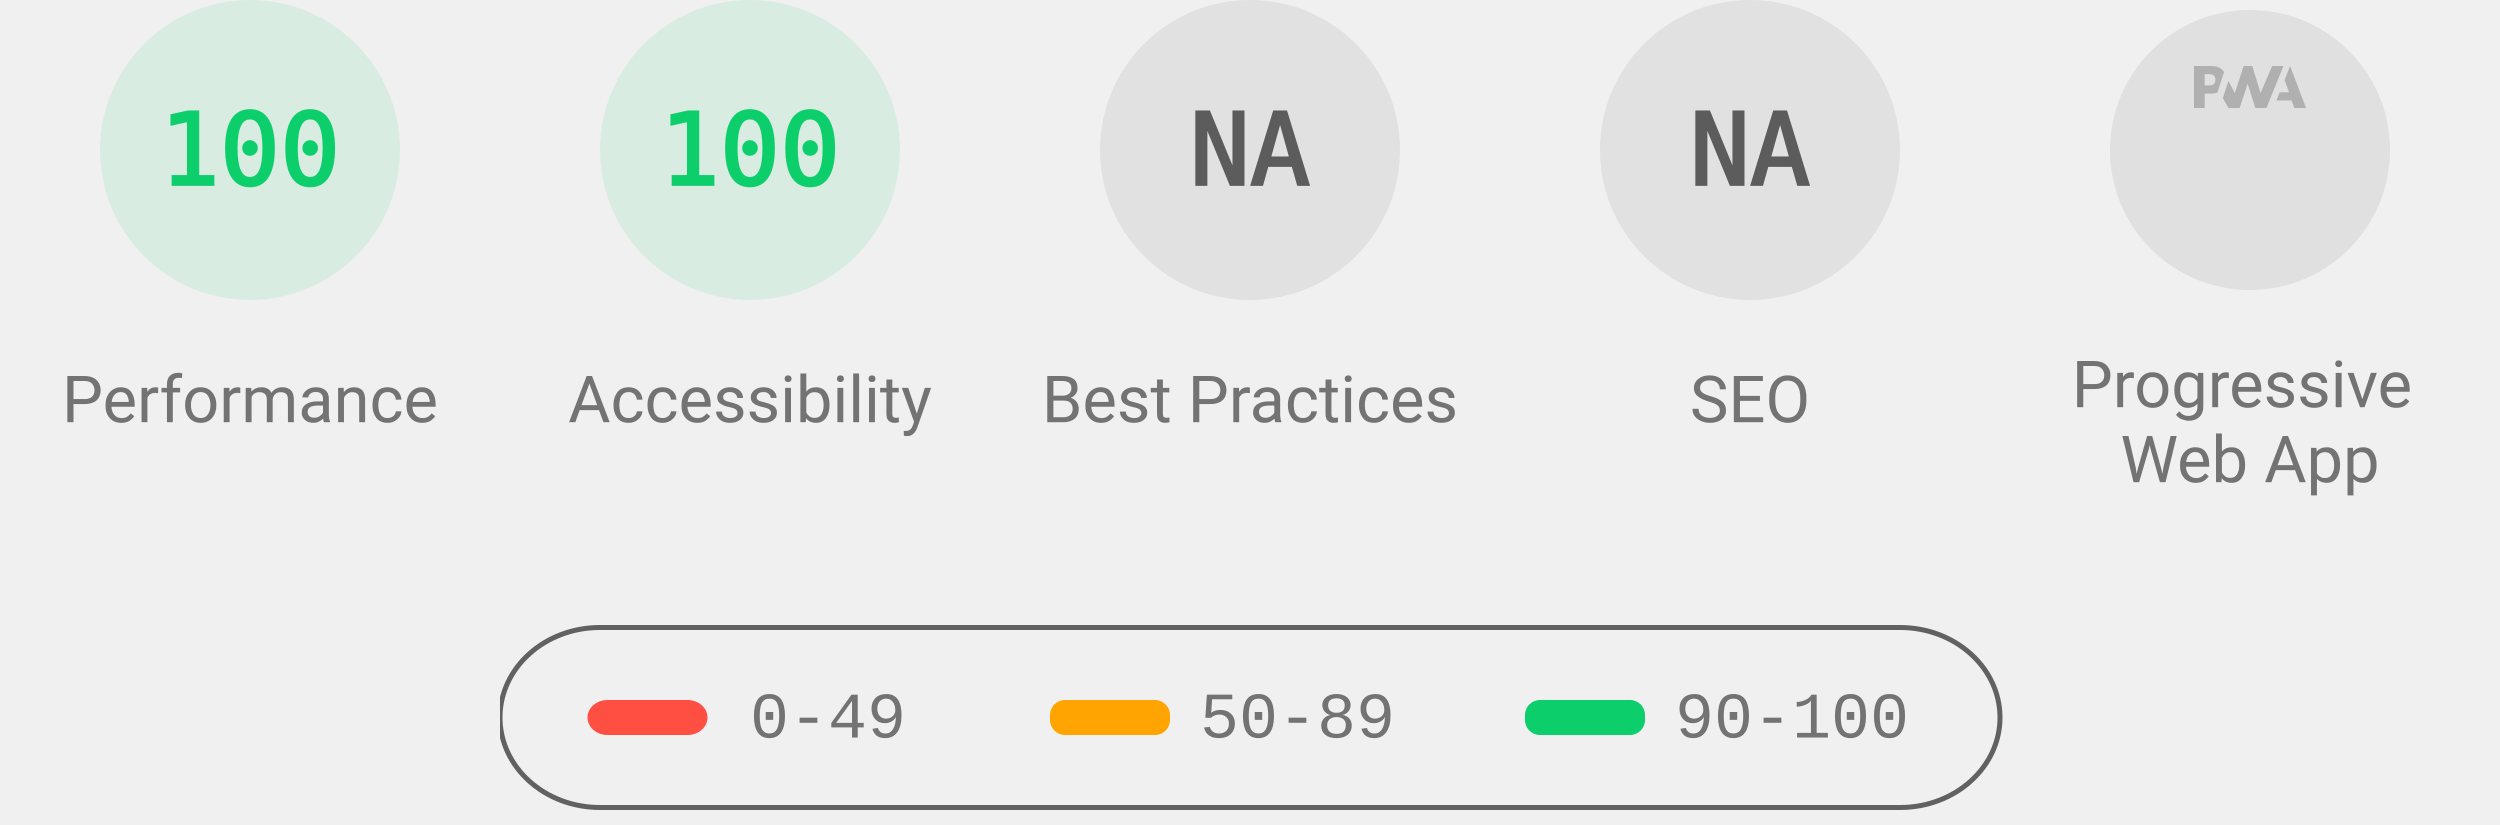
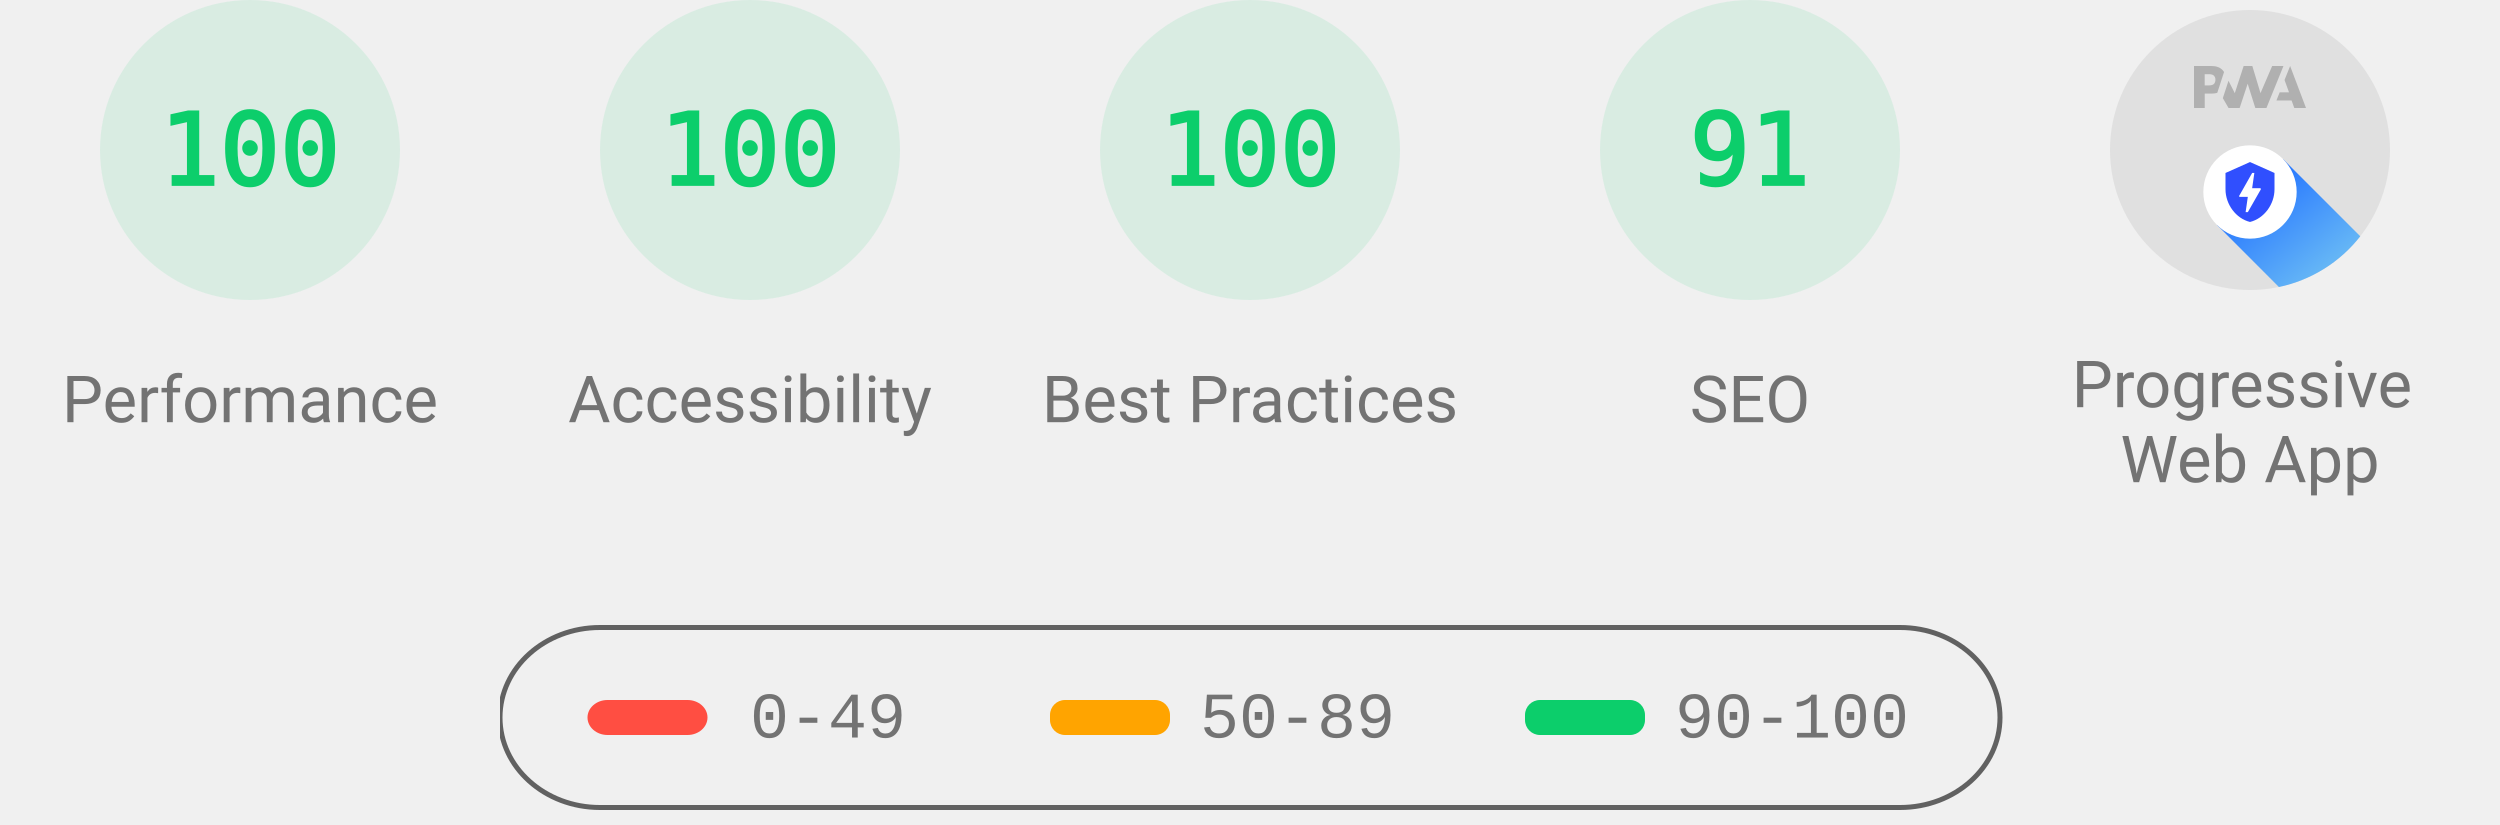
<svg xmlns="http://www.w3.org/2000/svg" class="theme--agnostic" fill="none" width="1000" height="330">
  <style>
			.gauge-base {
				opacity: 0.1
			}

			.gauge-arc {
				fill: none;
				animation-delay: 250ms;
				stroke-linecap: round;
				transform: rotate(-90deg);
				transform-origin: 100px 60px;
				animation: load-gauge 1s ease forwards
			}

			.guage-text {
				font-size: 40px;
				font-family: monospace;
				text-align: center
			}

			.guage-red {
				color: #ff4e42;
				fill: #ff4e42;
				stroke: #ff4e42
			}
			.guage-orange {
				color: #ffa400;
				fill: #ffa400;
				stroke: #ffa400
			}
			.guage-green {
				color: #0cce6b;
				fill: #0cce6b;
				stroke: #0cce6b
			}
			.theme--agnostic .guage-undefined {
				color: #5c5c5c;
				fill: #5c5c5c;
				stroke: #5c5c5c
			}
			.theme--light .guage-undefined {
				color: #1e1e1e;
				fill: #1e1e1e;
				stroke: #1e1e1e
			}
			.theme--dark .guage-undefined {
				color: #f5f5f5;
				fill: #f5f5f5;
				stroke: #f5f5f5
			}

			.guage-title {
				stroke: none;
				font-size: 26px;
				line-height: 26px;
				font-family: Roboto, Halvetica, Arial, sans-serif
			}
			.metric.guage-title {
				font-family: 'Courier New', Courier, monospace
			}
			.theme--agnostic .guage-title {
				color: #737373;
				fill: #737373
			}
			.theme--light .guage-title {
				color: #212121;
				fill: #212121
			}
			.theme--dark .guage-title {
				color: #f5f5f5;
				fill: #f5f5f5
			}

			@keyframes load-gauge {
				from {
					stroke-dasharray: 0 352.858
				}
			}
			.lh-gauge--pwa__disc {
				fill: #e0e0e0
			}
			.lh-gauge--pwa__logo {
				position: relative;
				fill: #b0b0b0
			}
			.lh-gauge--pwa__invisible {
				display: none
			}
			.lh-gauge--pwa__visible {
				display: inline
			}
			.guage-invisible {
				display: none
			}
			.lh-gauge--pwa__logo--primary-color {
				fill: #304ffe
			}
			.theme--agnostic .lh-gauge--pwa__logo--secondary-color {
				fill: #787878
			}
			.theme--light .lh-gauge--pwa__logo--secondary-color {
				fill: #3d3d3d
			}
			.theme--dark .lh-gauge--pwa__logo--secondary-color {
				fill: #d8b6b6
			}
			.theme--light #svg_2 {
				stroke: #00000022
			}
			.theme--agnostic #svg_2 {
				stroke: #616161
			}
			.theme--light #svg_2 {
				stroke: #00000022
			}
			.theme--dark #svg_2 {
				stroke: #f5f5f566
			}
		</style>
  <svg class="guage-div guage-perf guage-green" viewBox="0 0 200 200" width="200" height="200" x="0" y="0">
    <circle class="gauge-base" r="56" cx="100" cy="60" stroke-width="8" />
    <circle class="gauge-arc guage-arc-1" r="56" cx="100" cy="60" stroke-width="8" style="stroke-dasharray: 351.858, 351.858;" />
    <text class="guage-text" x="100px" y="60px" alignment-baseline="central" dominant-baseline="central" text-anchor="middle">100</text>
    <text class="guage-title" x="100px" y="160px" alignment-baseline="central" dominant-baseline="central" text-anchor="middle">Performance</text>
  </svg>,<svg class="guage-div guage-perf guage-green" viewBox="0 0 200 200" width="200" height="200" x="200" y="0">
    <circle class="gauge-base" r="56" cx="100" cy="60" stroke-width="8" />
    <circle class="gauge-arc guage-arc-1" r="56" cx="100" cy="60" stroke-width="8" style="stroke-dasharray: 351.858, 351.858;" />
    <text class="guage-text" x="100px" y="60px" alignment-baseline="central" dominant-baseline="central" text-anchor="middle">100</text>
    <text class="guage-title" x="100px" y="160px" alignment-baseline="central" dominant-baseline="central" text-anchor="middle">Accessibility</text>
-   </svg>,<svg class="guage-div guage-perf guage-undefined" viewBox="0 0 200 200" width="200" height="200" x="400" y="0">
+   </svg>,<svg class="guage-div guage-perf guage-green" viewBox="0 0 200 200" width="200" height="200" x="400" y="0">
    <circle class="gauge-base" r="56" cx="100" cy="60" stroke-width="8" />
    <circle class="gauge-arc guage-arc-1" r="56" cx="100" cy="60" stroke-width="8" style="stroke-dasharray: 351.858, 351.858;" />
-     <text class="guage-text" x="100px" y="60px" alignment-baseline="central" dominant-baseline="central" text-anchor="middle">NA</text>
+     <text class="guage-text" x="100px" y="60px" alignment-baseline="central" dominant-baseline="central" text-anchor="middle">100</text>
    <text class="guage-title" x="100px" y="160px" alignment-baseline="central" dominant-baseline="central" text-anchor="middle">Best Practices</text>
-   </svg>,<svg class="guage-div guage-perf guage-undefined" viewBox="0 0 200 200" width="200" height="200" x="600" y="0">
-     <circle class="gauge-base" r="56" cx="100" cy="60" stroke-width="8" />
-     <circle class="gauge-arc guage-arc-1" r="56" cx="100" cy="60" stroke-width="8" style="stroke-dasharray: 351.858, 351.858;" />
-     <text class="guage-text" x="100px" y="60px" alignment-baseline="central" dominant-baseline="central" text-anchor="middle">NA</text>
+   </svg>,<svg class="guage-div guage-perf guage-green" viewBox="0 0 200 200" width="200" height="200" x="600" y="0">
+     <circle class="gauge-base" r="56" cx="100" cy="60" stroke-width="8" />
+     <circle class="gauge-arc guage-arc-1" r="56" cx="100" cy="60" stroke-width="8" style="stroke-dasharray: 320.191, 351.858;" />
+     <text class="guage-text" x="100px" y="60px" alignment-baseline="central" dominant-baseline="central" text-anchor="middle">91</text>
    <text class="guage-title" x="100px" y="160px" alignment-baseline="central" dominant-baseline="central" text-anchor="middle">SEO</text>
  </svg>,<svg class="guage-div guage-pwa" viewBox="0 0 200 200" width="200" height="200" x="800" y="0">
    <svg viewBox="0 0 60 60" width="112" height="112" x="44" y="4">
      <defs>
        <linearGradient id="lh-gauge--pwa__check-circle__gradient-0" x1="50%" y1="0%" x2="50%" y2="100%">
          <stop stop-color="#00C852" offset="0%" />
          <stop stop-color="#009688" offset="100%" />
        </linearGradient>
        <linearGradient id="lh-gauge--pwa__installable__shadow-gradient-0" x1="76.056%" x2="24.111%" y1="82.995%" y2="24.735%">
          <stop stop-color="#A5D6A7" offset="0%" />
          <stop stop-color="#80CBC4" offset="100%" />
        </linearGradient>
        <linearGradient id="lh-gauge--pwa__fast-reliable__shadow-gradient-0" x1="76.056%" y1="82.995%" x2="25.678%" y2="26.493%">
          <stop stop-color="#64B5F6" offset="0%" />
          <stop stop-color="#2979FF" offset="100%" />
        </linearGradient>
        <g id="lh-gauge--pwa__fast-reliable-badge-0">
          <circle fill="#FFFFFF" cx="10" cy="10" r="10" />
          <path fill="#304FFE" d="M10 3.58l5.25 2.34v3.5c0 3.23-2.24 6.26-5.25 7-3.01-.74-5.25-3.77-5.25-7v-3.5L10 3.58zm-.47 10.74l2.76-4.83.03-.07c.04-.08 0-.24-.22-.24h-1.64l.47-3.26h-.47l-2.7 4.77c-.02.01.05-.1-.04.05-.09.16-.1.31.18.31h1.63l-.47 3.27h.47z" />
        </g>
        <g id="lh-gauge--pwa__installable-badge-0">
          <circle fill="#FFFFFF" cx="10" cy="10" r="10" />
          <path fill="#009688" d="M10 4.167A5.835 5.835 0 0 0 4.167 10 5.835 5.835 0 0 0 10 15.833 5.835 5.835 0 0 0 15.833 10 5.835 5.835 0 0 0 10 4.167zm2.917 6.416h-2.334v2.334H9.417v-2.334H7.083V9.417h2.334V7.083h1.166v2.334h2.334v1.166z" />
        </g>
      </defs>
      <g stroke="none" fill-rule="nonzero">
        <circle class="lh-gauge--pwa__disc" cx="30" cy="30" r="30" />
        <g class="lh-gauge--pwa__logo">
          <path d="M35.66 19.39l.7-1.75h2L37.4 15 38.6 12l3.4 9h-2.51l-.58-1.61z" />
          <path d="M33.52 21l3.65-9h-2.42l-2.5 5.82L30.5 12h-1.86l-1.9 5.82-1.35-2.65-1.21 3.72L25.4 21h2.38l1.72-5.2 1.64 5.2z" />
          <path fill-rule="nonzero" d="M20.3 17.91h1.48c.45 0 .85-.05 1.2-.15l.39-1.18 1.07-3.3a2.64 2.64 0 0 0-.28-.37c-.55-.6-1.36-.91-2.42-.91H18v9h2.3V17.9zm1.96-3.84c.22.22.33.5.33.87 0 .36-.1.65-.29.87-.2.23-.59.35-1.15.35h-.86v-2.41h.87c.52 0 .89.1 1.1.32z" />
        </g>
        <rect class="lh-gauge--pwa__component lh-gauge--pwa__na-line lh-gauge--pwa__invisible" fill="#FFFFFF" x="20" y="32" width="20" height="4" rx="2" />
-         <g class="lh-gauge--pwa__component lh-gauge--pwa__fast-reliable-badge lh-gauge--pwa__invisible" transform="translate(20, 29)">
+         <g class="lh-gauge--pwa__component lh-gauge--pwa__fast-reliable-badge lh-gauge--pwa__visible" transform="translate(20, 29)">
          <path fill="url(#lh-gauge--pwa__fast-reliable__shadow-gradient-0)" d="M33.63 19.49A30 30 0 0 1 16.2 30.36L3 17.14 17.14 3l16.49 16.49z" />
          <use href="#lh-gauge--pwa__fast-reliable-badge-0" />
        </g>
        <g class="lh-gauge--pwa__component lh-gauge--pwa__installable-badge lh-gauge--pwa__invisible" transform="translate(20, 29)">
          <path fill="url(#lh-gauge--pwa__installable__shadow-gradient-0)" d="M33.629 19.487c-4.272 5.453-10.391 9.39-17.415 10.869L3 17.142 17.142 3 33.63 19.487z" />
          <use href="#lh-gauge--pwa__installable-badge-0" />
        </g>
        <g class="lh-gauge--pwa__component lh-gauge--pwa__fast-reliable-installable-badges lh-gauge--pwa__invisible">
          <g transform="translate(8, 29)">
            <path fill="url(#lh-gauge--pwa__fast-reliable__shadow-gradient-0)" d="M16.321 30.463L3 17.143 17.142 3l22.365 22.365A29.864 29.864 0 0 1 22 31c-1.942 0-3.84-.184-5.679-.537z" />
            <use href="#lh-gauge--pwa__fast-reliable-badge-0" />
          </g>
          <g transform="translate(32, 29)">
            <path fill="url(#lh-gauge--pwa__installable__shadow-gradient-0)" d="M25.982 11.84a30.107 30.107 0 0 1-13.08 15.203L3 17.143 17.142 3l8.84 8.84z" />
            <use href="#lh-gauge--pwa__installable-badge-0" />
          </g>
        </g>
        <g class="lh-gauge--pwa__component lh-gauge--pwa__check-circle lh-gauge--pwa__invisible" transform="translate(18, 28)">
          <circle fill="#FFFFFF" cx="12" cy="12" r="12" />
          <path fill="url(#lh-gauge--pwa__check-circle__gradient-0)" d="M12 2a10 10 0 1 0 0 20 10 10 0 0 0 0-20zm-2 15l-5-5 1.41-1.41L10 14.17l7.59-7.59L19 8l-9 9z" />
        </g>
      </g>
    </svg>
    <text class="guage-title" y="160px" alignment-baseline="central" dominant-baseline="central" text-anchor="middle">
      <tspan x="100px" dy="-6px">Progressive</tspan>
      <tspan x="100px" dy="30px">Web App</tspan>
    </text>
  </svg>
  <svg width="604" height="76" x="200" y="250">
    <g>
      <rect fill="none" id="canvas_background" height="80" width="604" y="-1" x="-1" />
      <g display="none" overflow="visible" y="0" x="0" height="100%" width="100%" id="canvasGrid">
        <rect fill="url(#gridpattern)" stroke-width="0" y="0" x="0" height="100%" width="100%" />
      </g>
    </g>
    <g>
      <rect fill-opacity="0" stroke-width="2" rx="40" id="svg_2" height="72" width="600" y="1" x="0" fill="#000000" />
      <rect stroke="#000" rx="8" id="svg_3" height="14" width="48" y="30" x="35" stroke-opacity="null" stroke-width="0" fill="#ff4e42" />
      <rect stroke="#000" rx="6" id="svg_4" height="14" width="48" y="30" x="220" stroke-opacity="null" stroke-width="0" fill="#ffa400" />
      <rect stroke="#000" rx="6" id="svg_5" height="14" width="48" y="30" x="410" stroke-opacity="null" stroke-width="0" fill="#0cce6b" />
      <text class="metric guage-title" xml:space="preserve" text-anchor="start" font-size="26" id="svg_6" y="45" x="100" stroke-opacity="null" stroke-width="0" stroke="#000">0-49</text>
      <text class="metric guage-title" xml:space="preserve" text-anchor="start" font-size="26" id="svg_7" y="45" x="280" stroke-opacity="null" stroke-width="0" stroke="#000">50-89</text>
      <text class="metric guage-title" xml:space="preserve" text-anchor="start" font-size="26" id="svg_8" y="45" x="470" stroke-opacity="null" stroke-width="0" stroke="#000">90-100</text>
    </g>
  </svg>
</svg>
